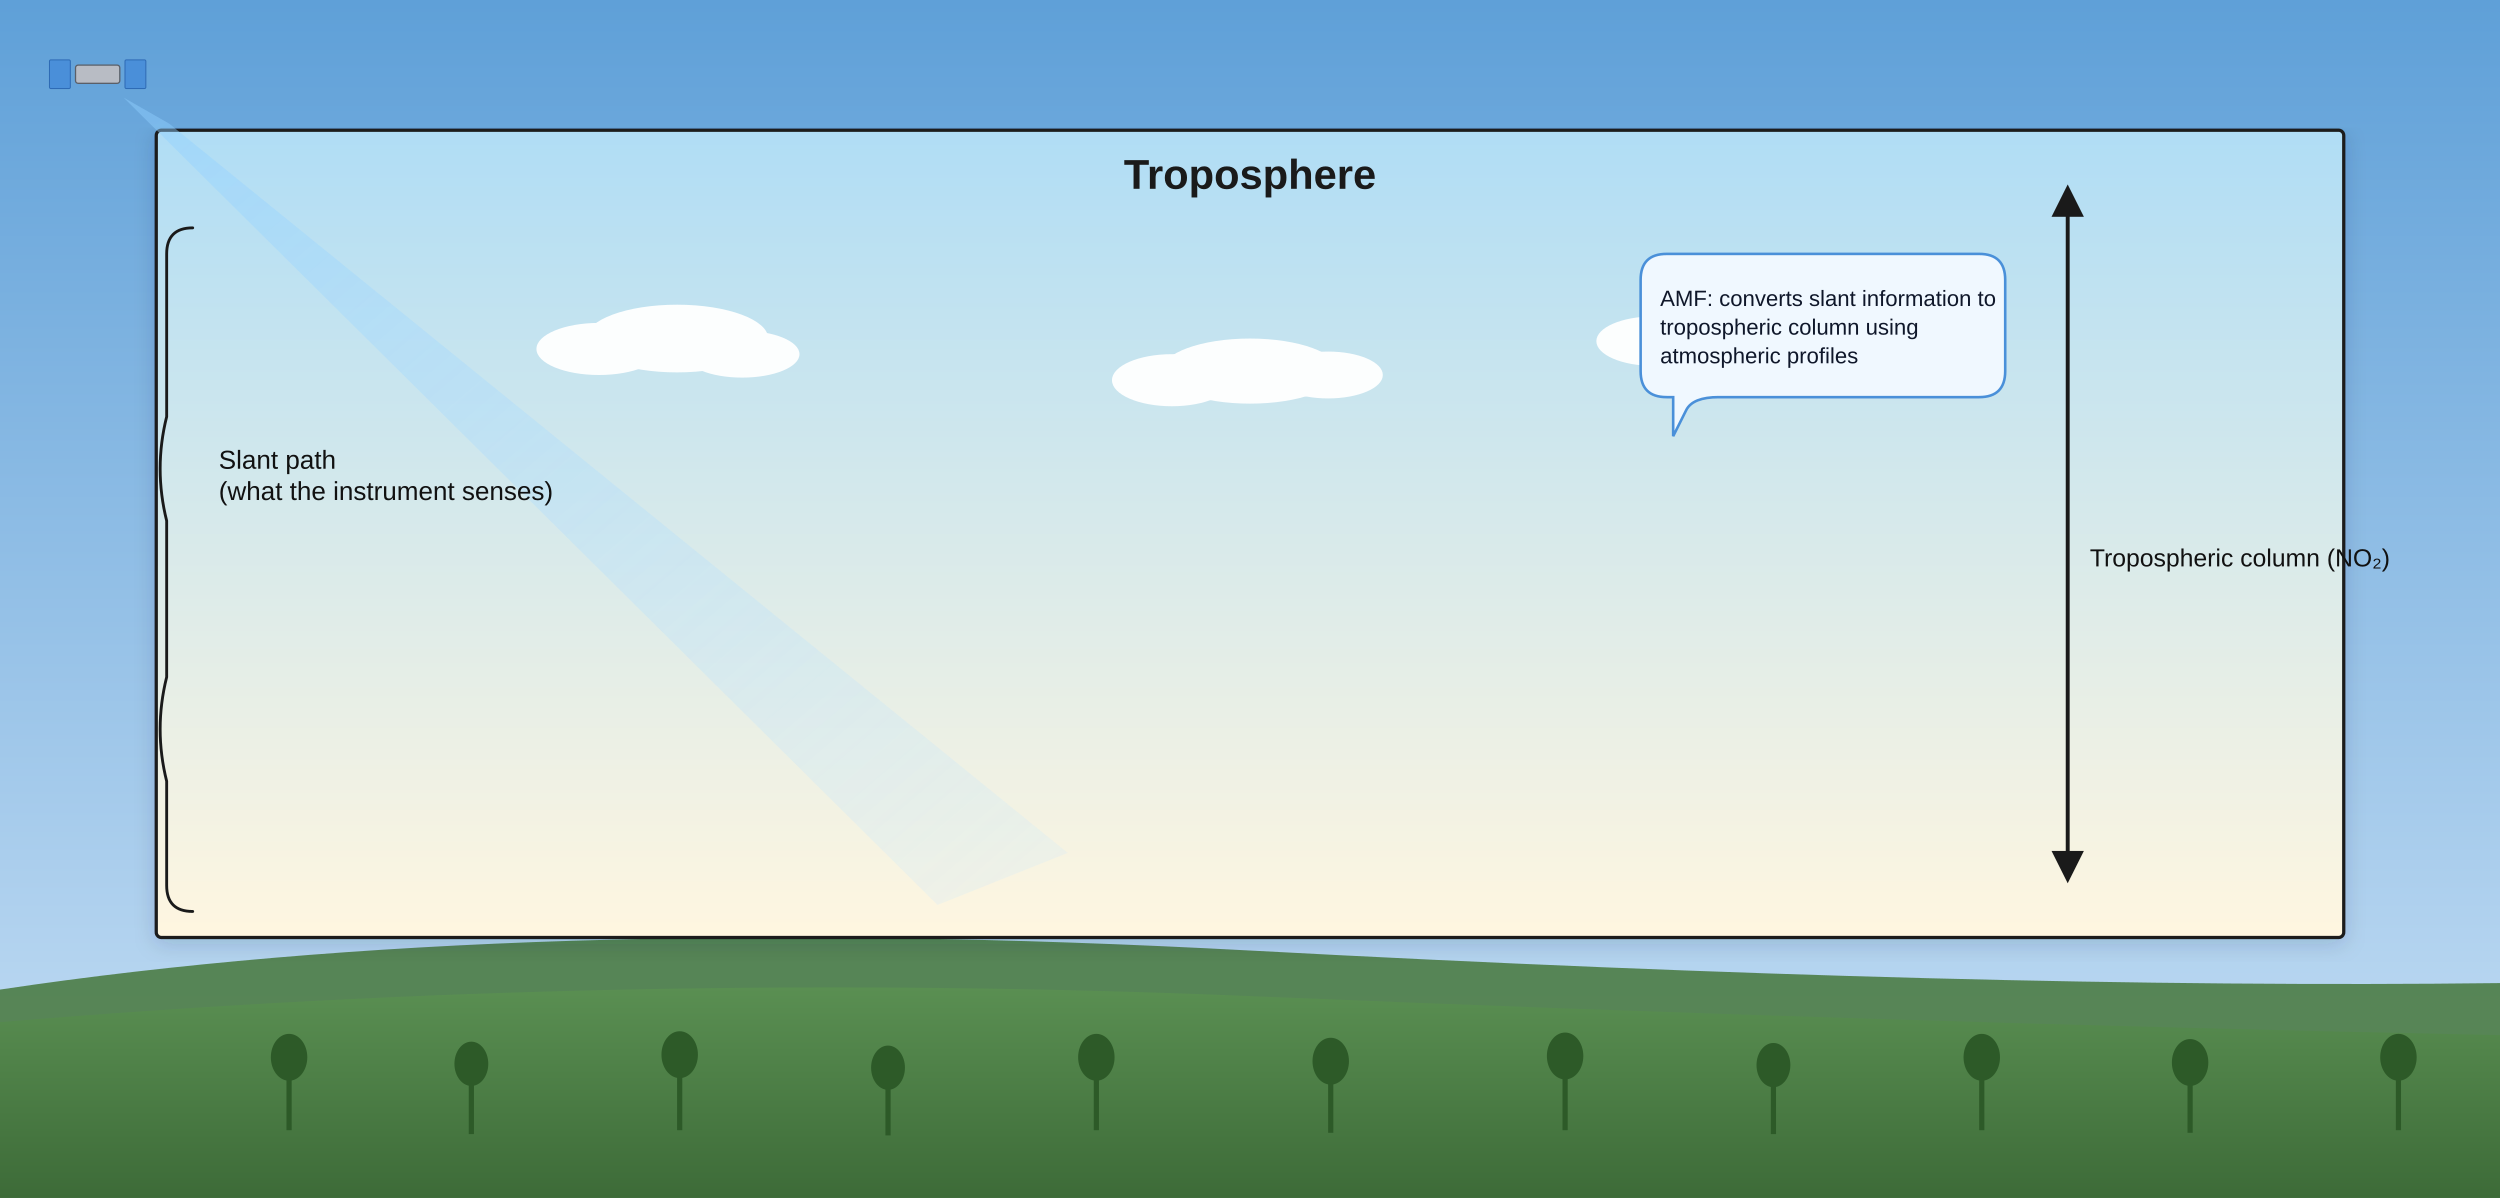
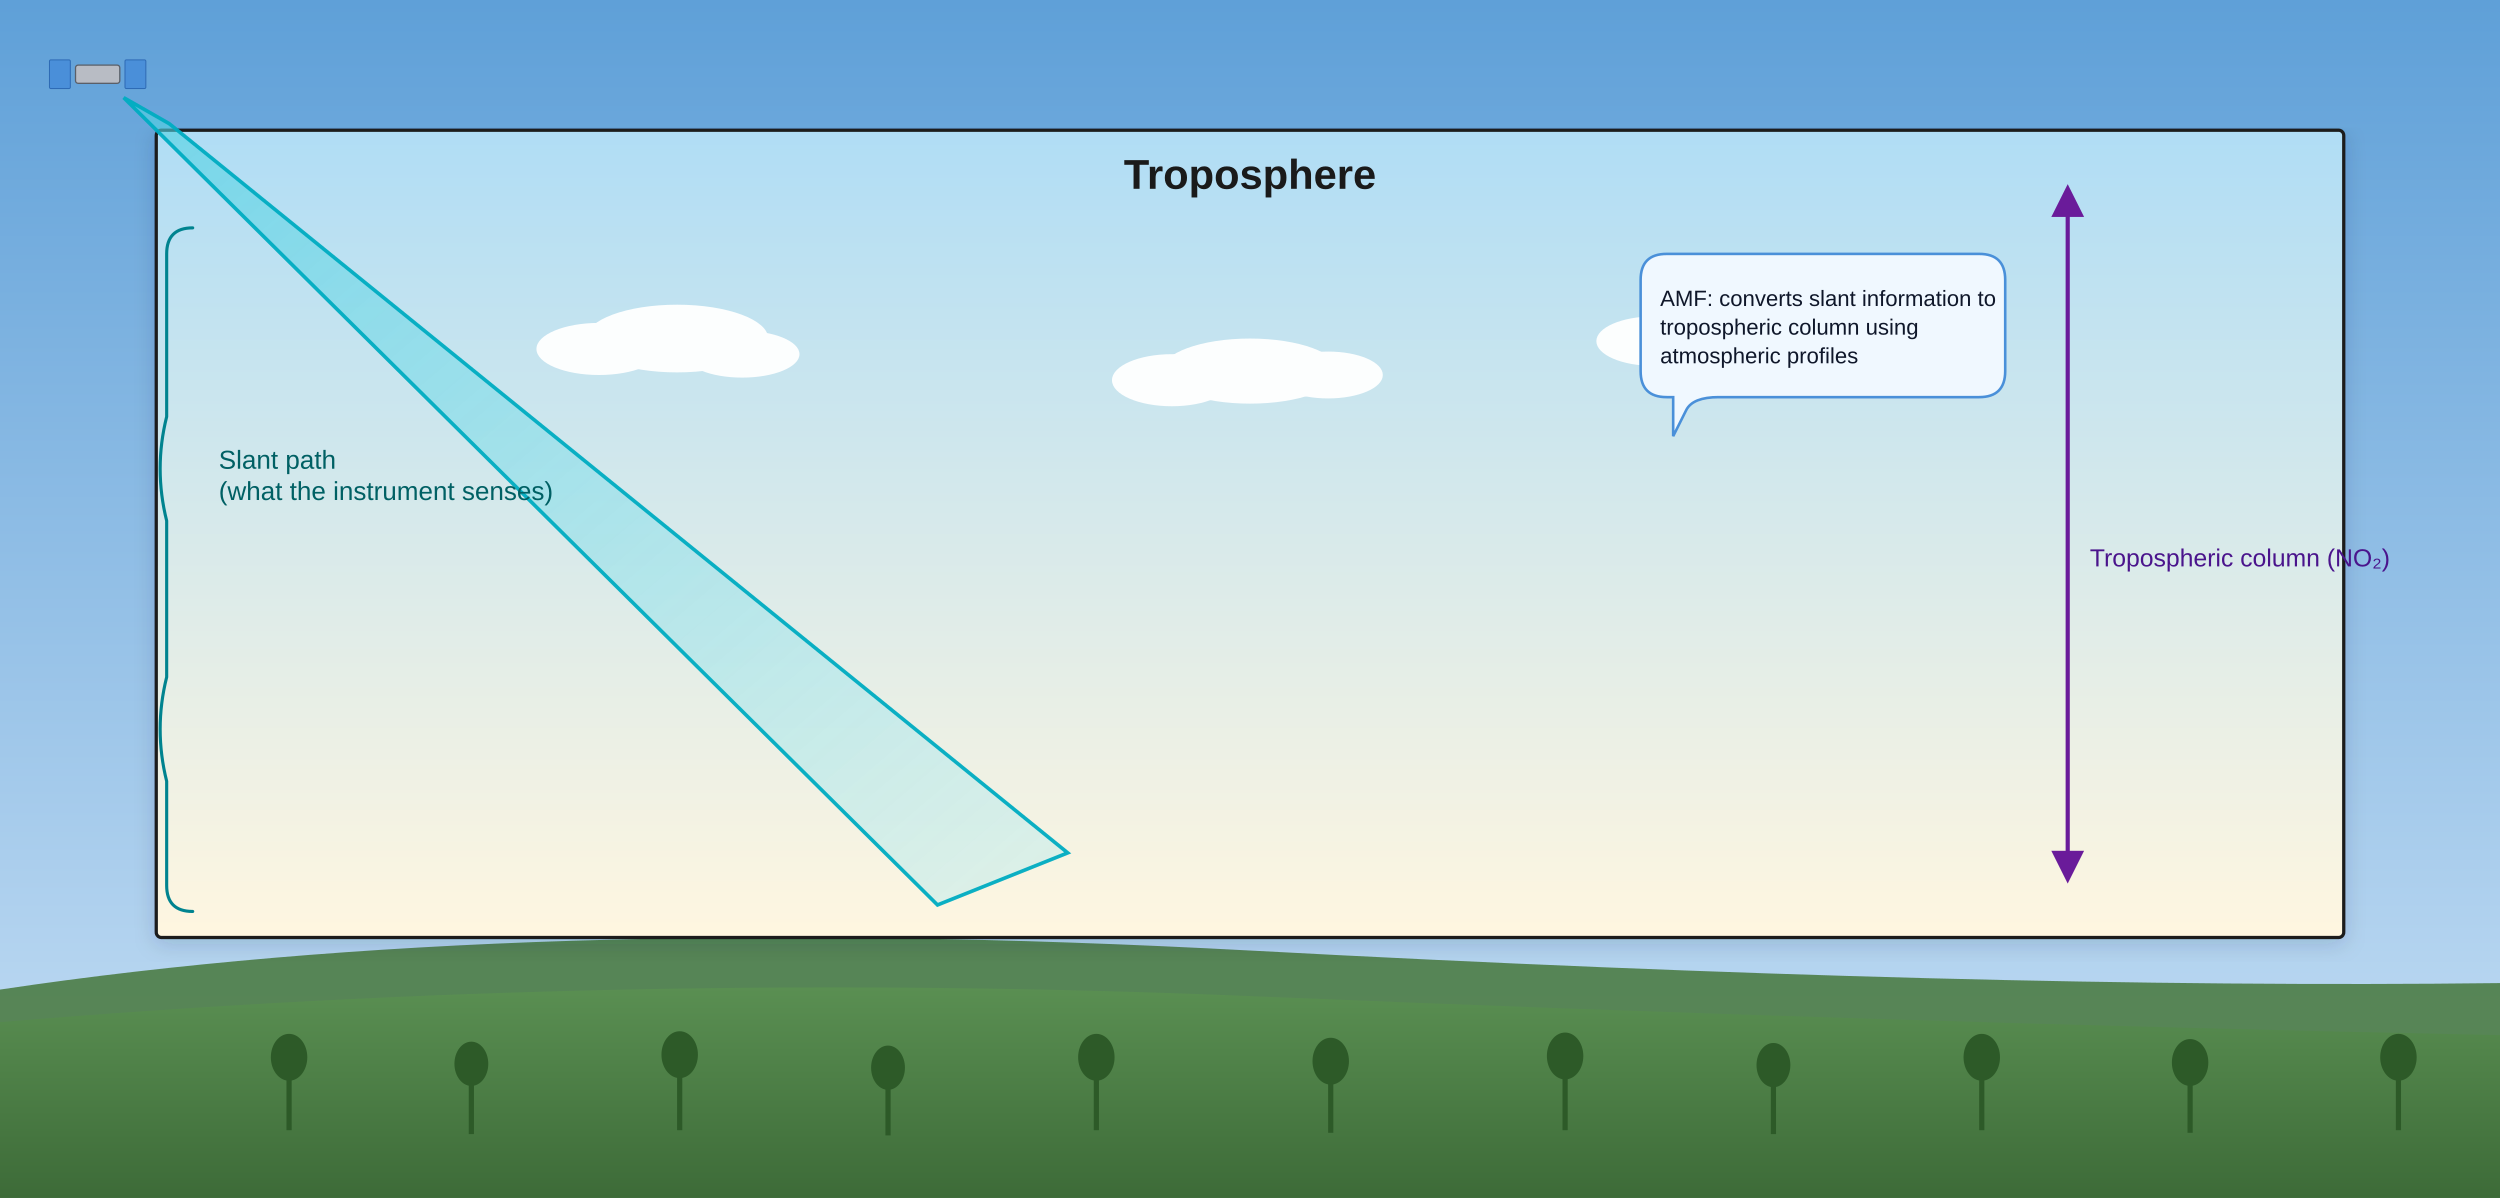
<svg xmlns="http://www.w3.org/2000/svg" width="1920" height="920" viewBox="0 0 1920 920" role="img" aria-labelledby="title desc">
  <defs>
    <linearGradient id="sky" x1="0%" y1="0%" x2="0%" y2="100%">
      <stop offset="0%" stop-color="#5FA0D8" />
      <stop offset="100%" stop-color="#C8E0F5" />
    </linearGradient>
    <linearGradient id="ground" x1="0%" y1="0%" x2="0%" y2="100%">
      <stop offset="0%" stop-color="#5A8F52" />
      <stop offset="100%" stop-color="#3D6B38" />
    </linearGradient>
    <linearGradient id="tropFill" x1="0%" y1="0%" x2="0%" y2="100%">
      <stop offset="0%" stop-color="#B0DDF5" />
      <stop offset="100%" stop-color="#FFF6E0" />
    </linearGradient>
    <linearGradient id="beam" x1="0%" y1="0%" x2="100%" y2="100%">
-       <stop offset="0%" stop-color="#8ECFFF" stop-opacity="0.45" />
-       <stop offset="100%" stop-color="#C8E8FF" stop-opacity="0.2" />
+       <stop offset="0%" stop-color="#4DD0E1" stop-opacity="0.62" />
+       <stop offset="100%" stop-color="#B2EBF2" stop-opacity="0.38" />
    </linearGradient>
    <filter id="cardShadow" x="-1%" y="-1%" width="102%" height="104%">
      <feDropShadow dx="0" dy="4" stdDeviation="8" flood-color="#1A3048" flood-opacity="0.15" />
    </filter>
  </defs>
  <rect width="1920" height="920" fill="url(#sky)" />
  <path d="M0 760 Q 400 700 960 730 T 1920 755 L 1920 920 L 0 920 Z" fill="#4A7A42" opacity="0.88" />
  <path d="M0 785 Q 480 745 960 765 T 1920 795 L 1920 920 L 0 920 Z" fill="url(#ground)" />
  <g fill="#2D5A28">
    <g transform="translate(100,0)">
      <rect x="120" y="828" width="4" height="40" />
      <ellipse cx="122" cy="812" rx="14" ry="18" />
    </g>
    <g transform="translate(240,3)">
      <rect x="120" y="830" width="4" height="38" />
      <ellipse cx="122" cy="814" rx="13" ry="17" />
    </g>
    <g transform="translate(400,0)">
      <rect x="120" y="826" width="4" height="42" />
      <ellipse cx="122" cy="810" rx="14" ry="18" />
    </g>
    <g transform="translate(560,4)">
      <rect x="120" y="832" width="4" height="36" />
      <ellipse cx="122" cy="816" rx="13" ry="17" />
    </g>
    <g transform="translate(720,0)">
      <rect x="120" y="828" width="4" height="40" />
      <ellipse cx="122" cy="812" rx="14" ry="18" />
    </g>
    <g transform="translate(900,2)">
      <rect x="120" y="829" width="4" height="39" />
      <ellipse cx="122" cy="813" rx="14" ry="18" />
    </g>
    <g transform="translate(1080,0)">
      <rect x="120" y="827" width="4" height="41" />
      <ellipse cx="122" cy="811" rx="14" ry="18" />
    </g>
    <g transform="translate(1240,3)">
      <rect x="120" y="831" width="4" height="37" />
      <ellipse cx="122" cy="815" rx="13" ry="17" />
    </g>
    <g transform="translate(1400,0)">
      <rect x="120" y="828" width="4" height="40" />
      <ellipse cx="122" cy="812" rx="14" ry="18" />
    </g>
    <g transform="translate(1560,2)">
      <rect x="120" y="830" width="4" height="38" />
      <ellipse cx="122" cy="814" rx="14" ry="18" />
    </g>
    <g transform="translate(1720,0)">
      <rect x="120" y="828" width="4" height="40" />
      <ellipse cx="122" cy="812" rx="14" ry="18" />
    </g>
  </g>
  <g filter="url(#cardShadow)">
    <rect x="120" y="100" width="1680" height="620" rx="4" ry="4" fill="url(#tropFill)" stroke="#1a1a1a" stroke-width="2.5" />
  </g>
-   <polygon points="95,75 720,695 820,655 130,95" fill="url(#beam)" stroke="none" />
+   <polygon points="95,75 720,695 820,655 130,95" fill="url(#beam)" stroke="#00ACC1" stroke-width="2.8" stroke-opacity="0.95" />
  <g transform="translate(58,40)">
    <rect x="0" y="10" width="34" height="14" rx="2" fill="#B8BCC4" stroke="#5A5F68" stroke-width="1" />
    <rect x="-20" y="6" width="16" height="22" rx="1" fill="#4A8FD9" stroke="#2E6BB5" stroke-width="0.8" />
    <rect x="38" y="6" width="16" height="22" rx="1" fill="#4A8FD9" stroke="#2E6BB5" stroke-width="0.8" />
  </g>
  <g fill="#FFFFFF" opacity="0.95">
    <ellipse cx="520" cy="260" rx="70" ry="26" />
    <ellipse cx="460" cy="268" rx="48" ry="20" />
    <ellipse cx="570" cy="272" rx="44" ry="18" />
    <ellipse cx="960" cy="285" rx="68" ry="25" />
    <ellipse cx="900" cy="292" rx="46" ry="20" />
    <ellipse cx="1020" cy="288" rx="42" ry="18" />
    <ellipse cx="1320" cy="255" rx="65" ry="24" />
    <ellipse cx="1270" cy="262" rx="44" ry="19" />
    <ellipse cx="1370" cy="268" rx="40" ry="17" />
  </g>
-   <path d="M 148 175 Q 128 175 128 195 L 128 320 Q 118 360 128 400 L 128 520 Q 118 560 128 600 L 128 680 Q 128 700 148 700" fill="none" stroke="#1a1a1a" stroke-width="2.2" stroke-linecap="round" />
-   <text x="168" y="360" font-family="Segoe UI, Arial, sans-serif" font-size="20" fill="#111">
+   <path d="M 148 175 Q 128 175 128 195 L 128 320 Q 118 360 128 400 L 128 520 Q 118 560 128 600 L 128 680 Q 128 700 148 700" fill="none" stroke="#00838F" stroke-width="2.4" stroke-linecap="round" />
+   <text x="168" y="360" font-family="Segoe UI, Arial, sans-serif" font-size="20" fill="#006064">
    <tspan x="168" dy="0">Slant path</tspan>
    <tspan x="168" dy="24">(what the instrument senses)</tspan>
  </text>
-   <g id="vcd-arrow" stroke="#1a1a1a" stroke-width="3" fill="#1a1a1a">
+   <g id="vcd-arrow" stroke="#6A1B9A" stroke-width="3.2" fill="#6A1B9A">
    <line x1="1588" y1="155" x2="1588" y2="665" />
    <polygon points="1588,145 1578,165 1598,165" />
    <polygon points="1588,675 1578,655 1598,655" />
  </g>
-   <text x="1605" y="435" font-family="Segoe UI, Arial, sans-serif" font-size="19" fill="#111">Tropospheric column (NO₂)</text>
+   <text x="1605" y="435" font-family="Segoe UI, Arial, sans-serif" font-size="19" fill="#4A148C">Tropospheric column (NO₂)</text>
  <g>
    <path d="M 1280 195 L 1520 195 Q 1540 195 1540 215 L 1540 285 Q 1540 305 1520 305 L 1320 305 Q 1300 305 1295 315 L 1285 335 L 1285 305 L 1280 305 Q 1260 305 1260 285 L 1260 215 Q 1260 195 1280 195 Z" fill="#F0F8FF" stroke="#4A90D9" stroke-width="2" />
    <text x="1275" y="235" font-family="Segoe UI, Arial, sans-serif" font-size="17" fill="#0F172A">
      <tspan x="1275" dy="0">AMF: converts slant information to</tspan>
      <tspan x="1275" dy="22">tropospheric column using</tspan>
      <tspan x="1275" dy="22">atmospheric profiles</tspan>
    </text>
  </g>
  <text x="960" y="145" text-anchor="middle" font-family="Segoe UI, Arial, sans-serif" font-size="32" font-weight="600" fill="#1a1a1a">Troposphere</text>
</svg>
